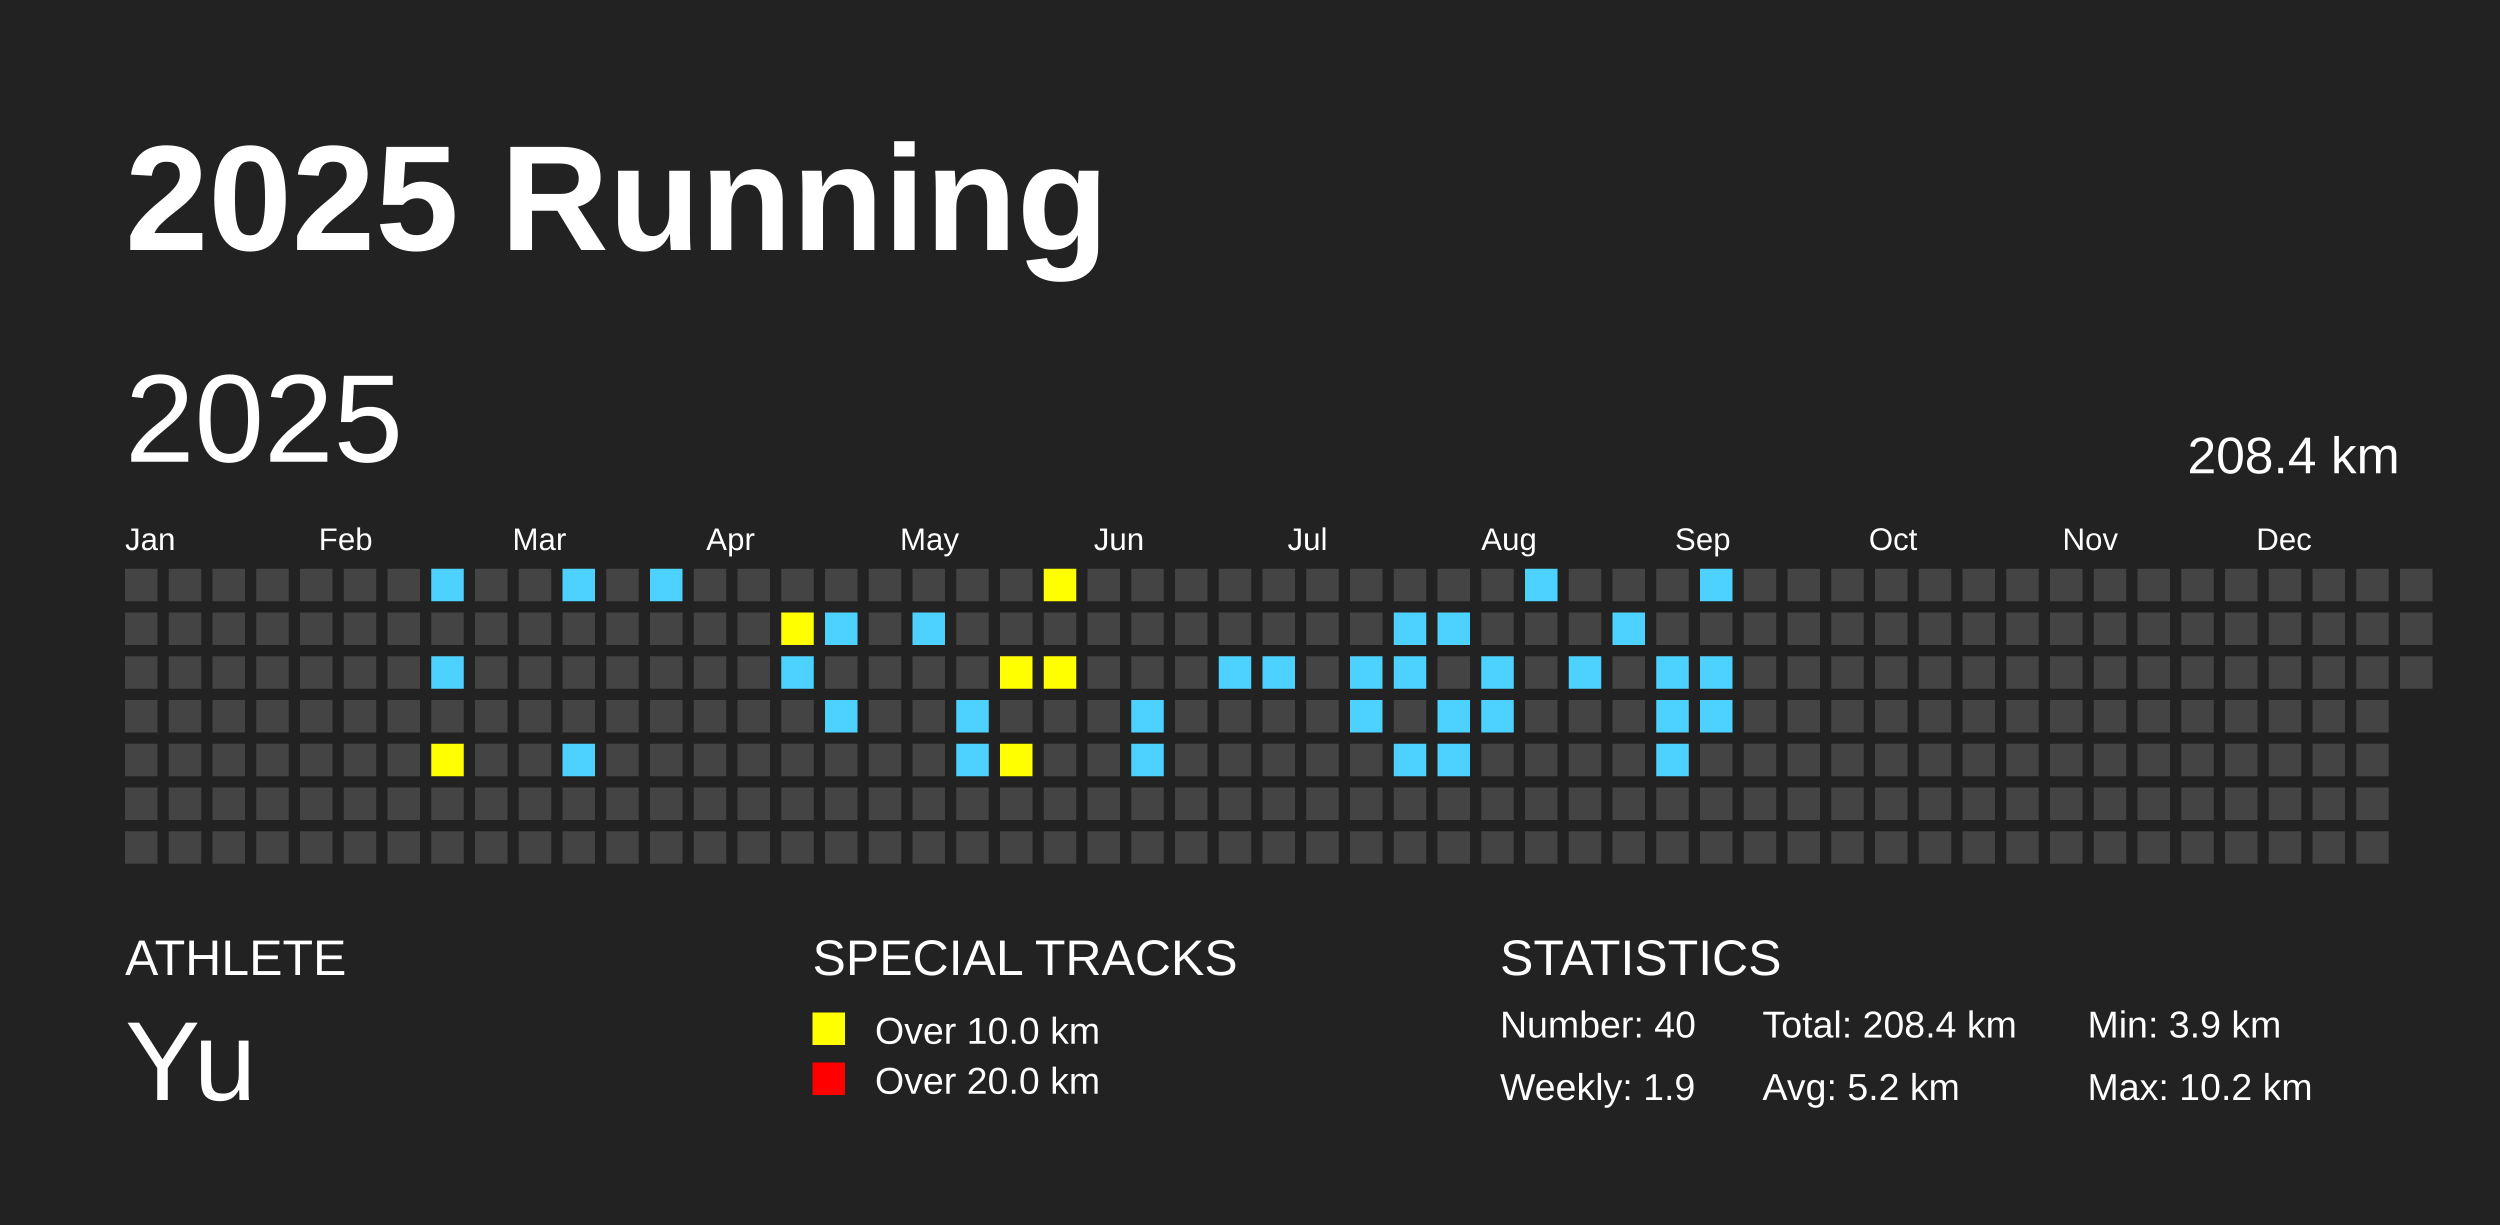
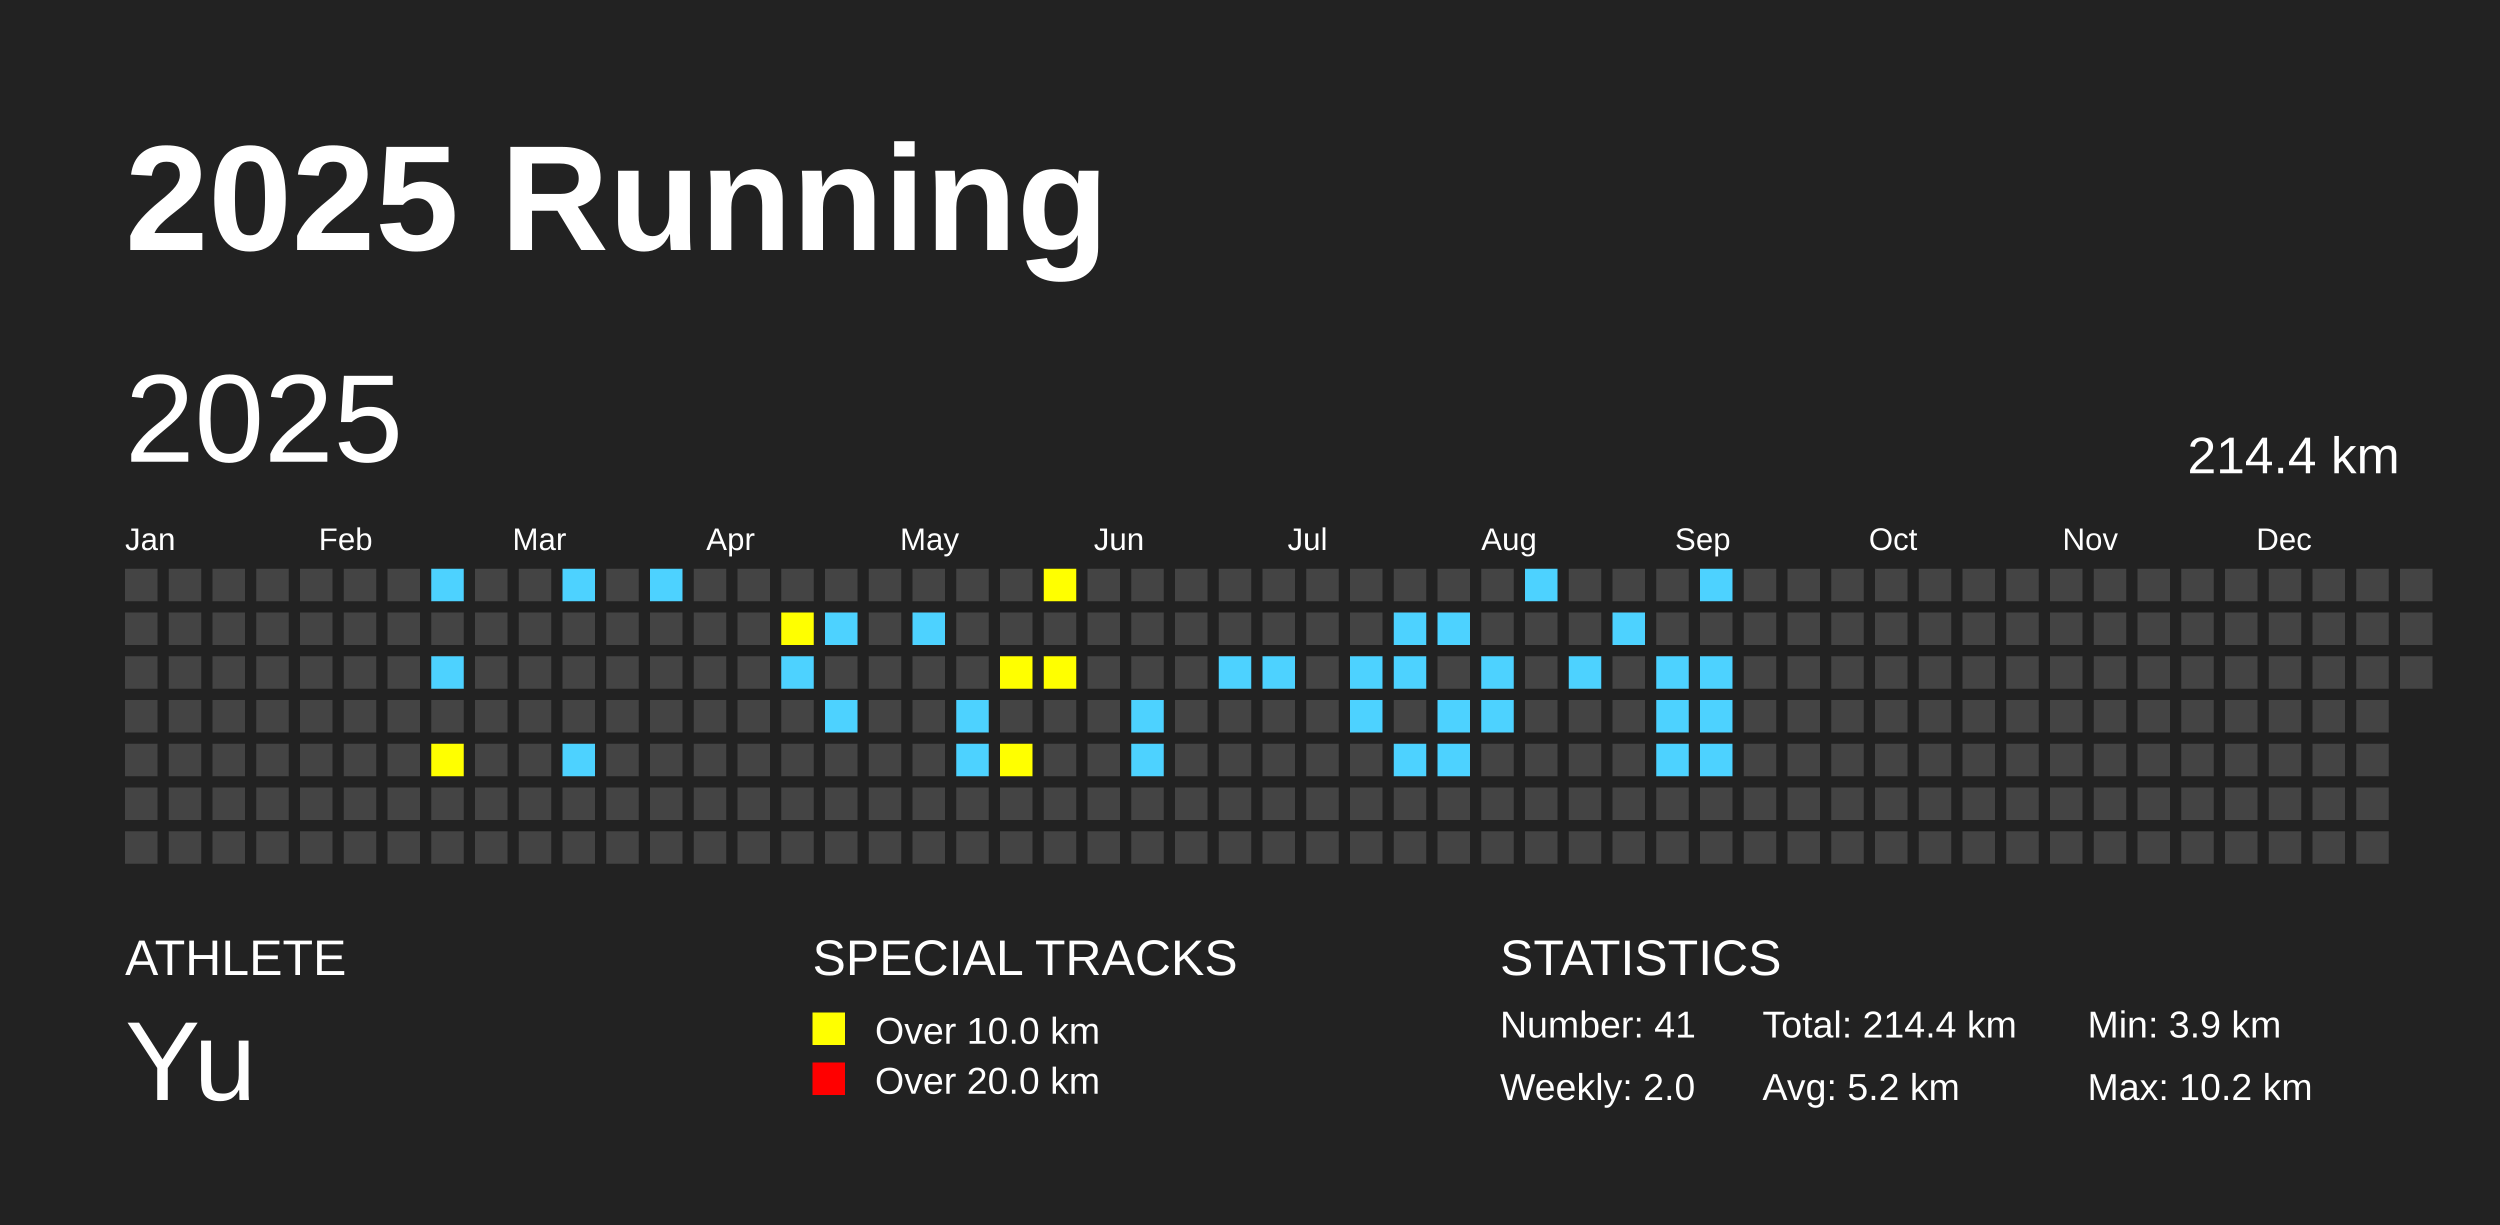
<svg xmlns="http://www.w3.org/2000/svg" baseProfile="full" height="98mm" version="1.1" viewBox="0,0,200,98" width="200mm">
  <defs />
  <rect fill="#222222" height="98" width="200" x="0" y="0" />
  <text fill="#FFFFFF" style="font-size:12px; font-family:Arial; font-weight:bold;" x="10" y="20">2025 Running</text>
  <text fill="#FFFFFF" style="font-size:4px; font-family:Arial" x="10" y="78">ATHLETE</text>
  <text fill="#FFFFFF" style="font-size:9px; font-family:Arial" x="10" y="88">Yu</text>
  <text fill="#FFFFFF" style="font-size:4px; font-family:Arial" x="65" y="78">SPECIAL TRACKS</text>
  <rect fill="yellow" height="2.6" width="2.6" x="65" y="81" />
  <text fill="#FFFFFF" style="font-size:3px; font-family:Arial" x="70" y="83.5">Over 10.0 km</text>
  <rect fill="red" height="2.6" width="2.6" x="65" y="85" />
  <text fill="#FFFFFF" style="font-size:3px; font-family:Arial" x="70" y="87.5">Over 20.0 km</text>
  <text fill="#FFFFFF" style="font-size:4px; font-family:Arial" x="120" y="78">STATISTICS</text>
-   <text fill="#FFFFFF" style="font-size:3px; font-family:Arial" x="120" y="83">Number: 40</text>
-   <text fill="#FFFFFF" style="font-size:3px; font-family:Arial" x="120" y="88">Weekly: 1.9</text>
-   <text fill="#FFFFFF" style="font-size:3px; font-family:Arial" x="141" y="83">Total: 208.4 km</text>
+   <text fill="#FFFFFF" style="font-size:3px; font-family:Arial" x="120" y="83">Number: 41</text>
+   <text fill="#FFFFFF" style="font-size:3px; font-family:Arial" x="120" y="88">Weekly: 2.0</text>
+   <text fill="#FFFFFF" style="font-size:3px; font-family:Arial" x="141" y="83">Total: 214.4 km</text>
  <text fill="#FFFFFF" style="font-size:3px; font-family:Arial" x="141" y="88">Avg: 5.2 km</text>
  <text fill="#FFFFFF" style="font-size:3px; font-family:Arial" x="167" y="83">Min: 3.9 km</text>
  <text fill="#FFFFFF" style="font-size:3px; font-family:Arial" x="167" y="88">Max: 10.2 km</text>
  <text dominant-baseline="hanging" fill="#FFFFFF" style="font-size:10.0px; font-family:Arial;" x="10" y="30">2025</text>
-   <text dominant-baseline="hanging" fill="#FFFFFF" style="font-size:4.125px; font-family:Arial;" x="175" y="35">208.4 km</text>
+   <text dominant-baseline="hanging" fill="#FFFFFF" style="font-size:4.125px; font-family:Arial;" x="175" y="35">214.4 km</text>
  <text fill="#FFFFFF" style="font-size:2.5px; font-family:Arial" x="10.0" y="44">Jan</text>
  <text fill="#FFFFFF" style="font-size:2.5px; font-family:Arial" x="25.5" y="44">Feb</text>
  <text fill="#FFFFFF" style="font-size:2.5px; font-family:Arial" x="41.0" y="44">Mar</text>
  <text fill="#FFFFFF" style="font-size:2.5px; font-family:Arial" x="56.5" y="44">Apr</text>
  <text fill="#FFFFFF" style="font-size:2.5px; font-family:Arial" x="72.0" y="44">May</text>
  <text fill="#FFFFFF" style="font-size:2.5px; font-family:Arial" x="87.5" y="44">Jun</text>
  <text fill="#FFFFFF" style="font-size:2.5px; font-family:Arial" x="103.0" y="44">Jul</text>
  <text fill="#FFFFFF" style="font-size:2.5px; font-family:Arial" x="118.5" y="44">Aug</text>
  <text fill="#FFFFFF" style="font-size:2.5px; font-family:Arial" x="134.0" y="44">Sep</text>
  <text fill="#FFFFFF" style="font-size:2.5px; font-family:Arial" x="149.5" y="44">Oct</text>
  <text fill="#FFFFFF" style="font-size:2.5px; font-family:Arial" x="165.0" y="44">Nov</text>
  <text fill="#FFFFFF" style="font-size:2.5px; font-family:Arial" x="180.5" y="44">Dec</text>
  <rect fill="#444444" height="2.6" width="2.6" x="10.0" y="45.5" />
  <rect fill="#444444" height="2.6" width="2.6" x="10.0" y="49.0" />
  <rect fill="#444444" height="2.6" width="2.6" x="10.0" y="52.5" />
  <rect fill="#444444" height="2.6" width="2.6" x="10.0" y="56.0" />
  <rect fill="#444444" height="2.6" width="2.6" x="10.0" y="59.5" />
  <rect fill="#444444" height="2.6" width="2.6" x="10.0" y="63.0" />
  <rect fill="#444444" height="2.6" width="2.6" x="10.0" y="66.5" />
  <rect fill="#444444" height="2.6" width="2.6" x="13.5" y="45.5" />
  <rect fill="#444444" height="2.6" width="2.6" x="13.5" y="49.0" />
  <rect fill="#444444" height="2.6" width="2.6" x="13.5" y="52.5" />
  <rect fill="#444444" height="2.6" width="2.6" x="13.5" y="56.0" />
  <rect fill="#444444" height="2.6" width="2.6" x="13.5" y="59.5" />
  <rect fill="#444444" height="2.6" width="2.6" x="13.5" y="63.0" />
  <rect fill="#444444" height="2.6" width="2.6" x="13.5" y="66.5" />
  <rect fill="#444444" height="2.6" width="2.6" x="17.0" y="45.5" />
  <rect fill="#444444" height="2.6" width="2.6" x="17.0" y="49.0" />
  <rect fill="#444444" height="2.6" width="2.6" x="17.0" y="52.5" />
  <rect fill="#444444" height="2.6" width="2.6" x="17.0" y="56.0" />
  <rect fill="#444444" height="2.6" width="2.6" x="17.0" y="59.5" />
  <rect fill="#444444" height="2.6" width="2.6" x="17.0" y="63.0" />
  <rect fill="#444444" height="2.6" width="2.6" x="17.0" y="66.5" />
  <rect fill="#444444" height="2.6" width="2.6" x="20.5" y="45.5" />
  <rect fill="#444444" height="2.6" width="2.6" x="20.5" y="49.0" />
  <rect fill="#444444" height="2.6" width="2.6" x="20.5" y="52.5" />
  <rect fill="#444444" height="2.6" width="2.6" x="20.5" y="56.0" />
  <rect fill="#444444" height="2.6" width="2.6" x="20.5" y="59.5" />
  <rect fill="#444444" height="2.6" width="2.6" x="20.5" y="63.0" />
  <rect fill="#444444" height="2.6" width="2.6" x="20.5" y="66.5" />
  <rect fill="#444444" height="2.6" width="2.6" x="24.0" y="45.5" />
  <rect fill="#444444" height="2.6" width="2.6" x="24.0" y="49.0" />
  <rect fill="#444444" height="2.6" width="2.6" x="24.0" y="52.5" />
  <rect fill="#444444" height="2.6" width="2.6" x="24.0" y="56.0" />
  <rect fill="#444444" height="2.6" width="2.6" x="24.0" y="59.5" />
  <rect fill="#444444" height="2.6" width="2.6" x="24.0" y="63.0" />
  <rect fill="#444444" height="2.6" width="2.6" x="24.0" y="66.5" />
  <rect fill="#444444" height="2.6" width="2.6" x="27.5" y="45.5" />
  <rect fill="#444444" height="2.6" width="2.6" x="27.5" y="49.0" />
  <rect fill="#444444" height="2.6" width="2.6" x="27.5" y="52.5" />
  <rect fill="#444444" height="2.6" width="2.6" x="27.5" y="56.0" />
  <rect fill="#444444" height="2.6" width="2.6" x="27.5" y="59.5" />
  <rect fill="#444444" height="2.6" width="2.6" x="27.5" y="63.0" />
  <rect fill="#444444" height="2.6" width="2.6" x="27.5" y="66.5" />
  <rect fill="#444444" height="2.6" width="2.6" x="31.0" y="45.5" />
  <rect fill="#444444" height="2.6" width="2.6" x="31.0" y="49.0" />
  <rect fill="#444444" height="2.6" width="2.6" x="31.0" y="52.5" />
  <rect fill="#444444" height="2.6" width="2.6" x="31.0" y="56.0" />
  <rect fill="#444444" height="2.6" width="2.6" x="31.0" y="59.5" />
  <rect fill="#444444" height="2.6" width="2.6" x="31.0" y="63.0" />
  <rect fill="#444444" height="2.6" width="2.6" x="31.0" y="66.5" />
  <rect fill="#4DD2FF" height="2.6" width="2.6" x="34.5" y="45.5" />
  <rect fill="#444444" height="2.6" width="2.6" x="34.5" y="49.0" />
  <rect fill="#4DD2FF" height="2.6" width="2.6" x="34.5" y="52.5" />
  <rect fill="#444444" height="2.6" width="2.6" x="34.5" y="56.0" />
  <rect fill="yellow" height="2.6" width="2.6" x="34.5" y="59.5" />
  <rect fill="#444444" height="2.6" width="2.6" x="34.5" y="63.0" />
  <rect fill="#444444" height="2.6" width="2.6" x="34.5" y="66.5" />
  <rect fill="#444444" height="2.6" width="2.6" x="38.0" y="45.5" />
  <rect fill="#444444" height="2.6" width="2.6" x="38.0" y="49.0" />
  <rect fill="#444444" height="2.6" width="2.6" x="38.0" y="52.5" />
  <rect fill="#444444" height="2.6" width="2.6" x="38.0" y="56.0" />
  <rect fill="#444444" height="2.6" width="2.6" x="38.0" y="59.5" />
  <rect fill="#444444" height="2.6" width="2.6" x="38.0" y="63.0" />
  <rect fill="#444444" height="2.6" width="2.6" x="38.0" y="66.5" />
  <rect fill="#444444" height="2.6" width="2.6" x="41.5" y="45.5" />
  <rect fill="#444444" height="2.6" width="2.6" x="41.5" y="49.0" />
  <rect fill="#444444" height="2.6" width="2.6" x="41.5" y="52.5" />
  <rect fill="#444444" height="2.6" width="2.6" x="41.5" y="56.0" />
  <rect fill="#444444" height="2.6" width="2.6" x="41.5" y="59.5" />
  <rect fill="#444444" height="2.6" width="2.6" x="41.5" y="63.0" />
  <rect fill="#444444" height="2.6" width="2.6" x="41.5" y="66.5" />
  <rect fill="#4DD2FF" height="2.6" width="2.6" x="45.0" y="45.5" />
  <rect fill="#444444" height="2.6" width="2.6" x="45.0" y="49.0" />
  <rect fill="#444444" height="2.6" width="2.6" x="45.0" y="52.5" />
  <rect fill="#444444" height="2.6" width="2.6" x="45.0" y="56.0" />
  <rect fill="#4DD2FF" height="2.6" width="2.6" x="45.0" y="59.5" />
  <rect fill="#444444" height="2.6" width="2.6" x="45.0" y="63.0" />
  <rect fill="#444444" height="2.6" width="2.6" x="45.0" y="66.5" />
  <rect fill="#444444" height="2.6" width="2.6" x="48.5" y="45.5" />
  <rect fill="#444444" height="2.6" width="2.6" x="48.5" y="49.0" />
  <rect fill="#444444" height="2.6" width="2.6" x="48.5" y="52.5" />
  <rect fill="#444444" height="2.6" width="2.6" x="48.5" y="56.0" />
  <rect fill="#444444" height="2.6" width="2.6" x="48.5" y="59.5" />
  <rect fill="#444444" height="2.6" width="2.6" x="48.5" y="63.0" />
  <rect fill="#444444" height="2.6" width="2.6" x="48.5" y="66.5" />
  <rect fill="#4DD2FF" height="2.6" width="2.6" x="52.0" y="45.5" />
  <rect fill="#444444" height="2.6" width="2.6" x="52.0" y="49.0" />
  <rect fill="#444444" height="2.6" width="2.6" x="52.0" y="52.5" />
  <rect fill="#444444" height="2.6" width="2.6" x="52.0" y="56.0" />
  <rect fill="#444444" height="2.6" width="2.6" x="52.0" y="59.5" />
  <rect fill="#444444" height="2.6" width="2.6" x="52.0" y="63.0" />
  <rect fill="#444444" height="2.6" width="2.6" x="52.0" y="66.5" />
  <rect fill="#444444" height="2.6" width="2.6" x="55.5" y="45.5" />
  <rect fill="#444444" height="2.6" width="2.6" x="55.5" y="49.0" />
  <rect fill="#444444" height="2.6" width="2.6" x="55.5" y="52.5" />
  <rect fill="#444444" height="2.6" width="2.6" x="55.5" y="56.0" />
  <rect fill="#444444" height="2.6" width="2.6" x="55.5" y="59.5" />
  <rect fill="#444444" height="2.6" width="2.6" x="55.5" y="63.0" />
  <rect fill="#444444" height="2.6" width="2.6" x="55.5" y="66.5" />
  <rect fill="#444444" height="2.6" width="2.6" x="59.0" y="45.5" />
  <rect fill="#444444" height="2.6" width="2.6" x="59.0" y="49.0" />
  <rect fill="#444444" height="2.6" width="2.6" x="59.0" y="52.5" />
  <rect fill="#444444" height="2.6" width="2.6" x="59.0" y="56.0" />
  <rect fill="#444444" height="2.6" width="2.6" x="59.0" y="59.5" />
  <rect fill="#444444" height="2.6" width="2.6" x="59.0" y="63.0" />
  <rect fill="#444444" height="2.6" width="2.6" x="59.0" y="66.5" />
  <rect fill="#444444" height="2.6" width="2.6" x="62.5" y="45.5" />
  <rect fill="yellow" height="2.6" width="2.6" x="62.5" y="49.0" />
  <rect fill="#4DD2FF" height="2.6" width="2.6" x="62.5" y="52.5" />
  <rect fill="#444444" height="2.6" width="2.6" x="62.5" y="56.0" />
  <rect fill="#444444" height="2.6" width="2.6" x="62.5" y="59.5" />
  <rect fill="#444444" height="2.6" width="2.6" x="62.5" y="63.0" />
  <rect fill="#444444" height="2.6" width="2.6" x="62.5" y="66.5" />
  <rect fill="#444444" height="2.6" width="2.6" x="66.0" y="45.5" />
  <rect fill="#4DD2FF" height="2.6" width="2.6" x="66.0" y="49.0" />
  <rect fill="#444444" height="2.6" width="2.6" x="66.0" y="52.5" />
  <rect fill="#4DD2FF" height="2.6" width="2.6" x="66.0" y="56.0" />
  <rect fill="#444444" height="2.6" width="2.6" x="66.0" y="59.5" />
  <rect fill="#444444" height="2.6" width="2.6" x="66.0" y="63.0" />
  <rect fill="#444444" height="2.6" width="2.6" x="66.0" y="66.5" />
  <rect fill="#444444" height="2.6" width="2.6" x="69.5" y="45.5" />
  <rect fill="#444444" height="2.6" width="2.6" x="69.5" y="49.0" />
  <rect fill="#444444" height="2.6" width="2.6" x="69.5" y="52.5" />
  <rect fill="#444444" height="2.6" width="2.6" x="69.5" y="56.0" />
  <rect fill="#444444" height="2.6" width="2.6" x="69.5" y="59.5" />
  <rect fill="#444444" height="2.6" width="2.6" x="69.5" y="63.0" />
  <rect fill="#444444" height="2.6" width="2.6" x="69.5" y="66.5" />
  <rect fill="#444444" height="2.6" width="2.6" x="73.0" y="45.5" />
  <rect fill="#4DD2FF" height="2.6" width="2.6" x="73.0" y="49.0" />
  <rect fill="#444444" height="2.6" width="2.6" x="73.0" y="52.5" />
  <rect fill="#444444" height="2.6" width="2.6" x="73.0" y="56.0" />
  <rect fill="#444444" height="2.6" width="2.6" x="73.0" y="59.5" />
  <rect fill="#444444" height="2.6" width="2.6" x="73.0" y="63.0" />
  <rect fill="#444444" height="2.6" width="2.6" x="73.0" y="66.5" />
  <rect fill="#444444" height="2.6" width="2.6" x="76.5" y="45.5" />
  <rect fill="#444444" height="2.6" width="2.6" x="76.5" y="49.0" />
  <rect fill="#444444" height="2.6" width="2.6" x="76.5" y="52.5" />
  <rect fill="#4DD2FF" height="2.6" width="2.6" x="76.5" y="56.0" />
  <rect fill="#4DD2FF" height="2.6" width="2.6" x="76.5" y="59.5" />
  <rect fill="#444444" height="2.6" width="2.6" x="76.5" y="63.0" />
  <rect fill="#444444" height="2.6" width="2.6" x="76.5" y="66.5" />
  <rect fill="#444444" height="2.6" width="2.6" x="80.0" y="45.5" />
  <rect fill="#444444" height="2.6" width="2.6" x="80.0" y="49.0" />
  <rect fill="yellow" height="2.6" width="2.6" x="80.0" y="52.5" />
  <rect fill="#444444" height="2.6" width="2.6" x="80.0" y="56.0" />
  <rect fill="yellow" height="2.6" width="2.6" x="80.0" y="59.5" />
  <rect fill="#444444" height="2.6" width="2.6" x="80.0" y="63.0" />
  <rect fill="#444444" height="2.6" width="2.6" x="80.0" y="66.5" />
  <rect fill="yellow" height="2.6" width="2.6" x="83.5" y="45.5" />
  <rect fill="#444444" height="2.6" width="2.6" x="83.5" y="49.0" />
  <rect fill="yellow" height="2.6" width="2.6" x="83.5" y="52.5" />
  <rect fill="#444444" height="2.6" width="2.6" x="83.5" y="56.0" />
  <rect fill="#444444" height="2.6" width="2.6" x="83.5" y="59.5" />
  <rect fill="#444444" height="2.6" width="2.6" x="83.5" y="63.0" />
  <rect fill="#444444" height="2.6" width="2.6" x="83.5" y="66.5" />
  <rect fill="#444444" height="2.6" width="2.6" x="87.0" y="45.5" />
  <rect fill="#444444" height="2.6" width="2.6" x="87.0" y="49.0" />
  <rect fill="#444444" height="2.6" width="2.6" x="87.0" y="52.5" />
  <rect fill="#444444" height="2.6" width="2.6" x="87.0" y="56.0" />
  <rect fill="#444444" height="2.6" width="2.6" x="87.0" y="59.5" />
  <rect fill="#444444" height="2.6" width="2.6" x="87.0" y="63.0" />
  <rect fill="#444444" height="2.6" width="2.6" x="87.0" y="66.5" />
  <rect fill="#444444" height="2.6" width="2.6" x="90.5" y="45.5" />
  <rect fill="#444444" height="2.6" width="2.6" x="90.5" y="49.0" />
  <rect fill="#444444" height="2.6" width="2.6" x="90.5" y="52.5" />
  <rect fill="#4DD2FF" height="2.6" width="2.6" x="90.5" y="56.0" />
  <rect fill="#4DD2FF" height="2.6" width="2.6" x="90.5" y="59.5" />
  <rect fill="#444444" height="2.6" width="2.6" x="90.5" y="63.0" />
  <rect fill="#444444" height="2.6" width="2.6" x="90.5" y="66.5" />
  <rect fill="#444444" height="2.6" width="2.6" x="94.0" y="45.5" />
  <rect fill="#444444" height="2.6" width="2.6" x="94.0" y="49.0" />
  <rect fill="#444444" height="2.6" width="2.6" x="94.0" y="52.5" />
  <rect fill="#444444" height="2.6" width="2.6" x="94.0" y="56.0" />
  <rect fill="#444444" height="2.6" width="2.6" x="94.0" y="59.5" />
  <rect fill="#444444" height="2.6" width="2.6" x="94.0" y="63.0" />
  <rect fill="#444444" height="2.6" width="2.6" x="94.0" y="66.5" />
  <rect fill="#444444" height="2.6" width="2.6" x="97.5" y="45.5" />
  <rect fill="#444444" height="2.6" width="2.6" x="97.5" y="49.0" />
  <rect fill="#4DD2FF" height="2.6" width="2.6" x="97.5" y="52.5" />
  <rect fill="#444444" height="2.6" width="2.6" x="97.5" y="56.0" />
  <rect fill="#444444" height="2.6" width="2.6" x="97.5" y="59.5" />
  <rect fill="#444444" height="2.6" width="2.6" x="97.5" y="63.0" />
  <rect fill="#444444" height="2.6" width="2.6" x="97.5" y="66.5" />
  <rect fill="#444444" height="2.6" width="2.6" x="101.0" y="45.5" />
  <rect fill="#444444" height="2.6" width="2.6" x="101.0" y="49.0" />
  <rect fill="#4DD2FF" height="2.6" width="2.6" x="101.0" y="52.5" />
  <rect fill="#444444" height="2.6" width="2.6" x="101.0" y="56.0" />
  <rect fill="#444444" height="2.6" width="2.6" x="101.0" y="59.5" />
  <rect fill="#444444" height="2.6" width="2.6" x="101.0" y="63.0" />
  <rect fill="#444444" height="2.6" width="2.6" x="101.0" y="66.5" />
  <rect fill="#444444" height="2.6" width="2.6" x="104.5" y="45.5" />
  <rect fill="#444444" height="2.6" width="2.6" x="104.5" y="49.0" />
  <rect fill="#444444" height="2.6" width="2.6" x="104.5" y="52.5" />
  <rect fill="#444444" height="2.6" width="2.6" x="104.5" y="56.0" />
  <rect fill="#444444" height="2.6" width="2.6" x="104.5" y="59.5" />
  <rect fill="#444444" height="2.6" width="2.6" x="104.5" y="63.0" />
  <rect fill="#444444" height="2.6" width="2.6" x="104.5" y="66.5" />
  <rect fill="#444444" height="2.6" width="2.6" x="108.0" y="45.5" />
  <rect fill="#444444" height="2.6" width="2.6" x="108.0" y="49.0" />
  <rect fill="#4DD2FF" height="2.6" width="2.6" x="108.0" y="52.5" />
  <rect fill="#4DD2FF" height="2.6" width="2.6" x="108.0" y="56.0" />
  <rect fill="#444444" height="2.6" width="2.6" x="108.0" y="59.5" />
  <rect fill="#444444" height="2.6" width="2.6" x="108.0" y="63.0" />
  <rect fill="#444444" height="2.6" width="2.6" x="108.0" y="66.5" />
  <rect fill="#444444" height="2.6" width="2.6" x="111.5" y="45.5" />
  <rect fill="#4DD2FF" height="2.6" width="2.6" x="111.5" y="49.0" />
  <rect fill="#4DD2FF" height="2.6" width="2.6" x="111.5" y="52.5" />
  <rect fill="#444444" height="2.6" width="2.6" x="111.5" y="56.0" />
  <rect fill="#4DD2FF" height="2.6" width="2.6" x="111.5" y="59.5" />
  <rect fill="#444444" height="2.6" width="2.6" x="111.5" y="63.0" />
  <rect fill="#444444" height="2.6" width="2.6" x="111.5" y="66.5" />
  <rect fill="#444444" height="2.6" width="2.6" x="115.0" y="45.5" />
  <rect fill="#4DD2FF" height="2.6" width="2.6" x="115.0" y="49.0" />
  <rect fill="#444444" height="2.6" width="2.6" x="115.0" y="52.5" />
  <rect fill="#4DD2FF" height="2.6" width="2.6" x="115.0" y="56.0" />
  <rect fill="#4DD2FF" height="2.6" width="2.6" x="115.0" y="59.5" />
  <rect fill="#444444" height="2.6" width="2.6" x="115.0" y="63.0" />
  <rect fill="#444444" height="2.6" width="2.6" x="115.0" y="66.5" />
  <rect fill="#444444" height="2.6" width="2.6" x="118.5" y="45.5" />
  <rect fill="#444444" height="2.6" width="2.6" x="118.5" y="49.0" />
  <rect fill="#4DD2FF" height="2.6" width="2.6" x="118.5" y="52.5" />
  <rect fill="#4DD2FF" height="2.6" width="2.6" x="118.5" y="56.0" />
  <rect fill="#444444" height="2.6" width="2.6" x="118.5" y="59.5" />
  <rect fill="#444444" height="2.6" width="2.6" x="118.5" y="63.0" />
  <rect fill="#444444" height="2.6" width="2.6" x="118.5" y="66.5" />
  <rect fill="#4DD2FF" height="2.6" width="2.6" x="122.0" y="45.5" />
  <rect fill="#444444" height="2.6" width="2.6" x="122.0" y="49.0" />
  <rect fill="#444444" height="2.6" width="2.6" x="122.0" y="52.5" />
  <rect fill="#444444" height="2.6" width="2.6" x="122.0" y="56.0" />
  <rect fill="#444444" height="2.6" width="2.6" x="122.0" y="59.5" />
  <rect fill="#444444" height="2.6" width="2.6" x="122.0" y="63.0" />
  <rect fill="#444444" height="2.6" width="2.6" x="122.0" y="66.5" />
  <rect fill="#444444" height="2.6" width="2.6" x="125.5" y="45.5" />
  <rect fill="#444444" height="2.6" width="2.6" x="125.5" y="49.0" />
  <rect fill="#4DD2FF" height="2.6" width="2.6" x="125.5" y="52.5" />
  <rect fill="#444444" height="2.6" width="2.6" x="125.5" y="56.0" />
  <rect fill="#444444" height="2.6" width="2.6" x="125.5" y="59.5" />
  <rect fill="#444444" height="2.6" width="2.6" x="125.5" y="63.0" />
  <rect fill="#444444" height="2.6" width="2.6" x="125.5" y="66.5" />
  <rect fill="#444444" height="2.6" width="2.6" x="129.0" y="45.5" />
  <rect fill="#4DD2FF" height="2.6" width="2.6" x="129.0" y="49.0" />
  <rect fill="#444444" height="2.6" width="2.6" x="129.0" y="52.5" />
  <rect fill="#444444" height="2.6" width="2.6" x="129.0" y="56.0" />
  <rect fill="#444444" height="2.6" width="2.6" x="129.0" y="59.5" />
  <rect fill="#444444" height="2.6" width="2.6" x="129.0" y="63.0" />
  <rect fill="#444444" height="2.6" width="2.6" x="129.0" y="66.5" />
  <rect fill="#444444" height="2.6" width="2.6" x="132.5" y="45.5" />
  <rect fill="#444444" height="2.6" width="2.6" x="132.5" y="49.0" />
  <rect fill="#4DD2FF" height="2.6" width="2.6" x="132.5" y="52.5" />
  <rect fill="#4DD2FF" height="2.6" width="2.6" x="132.5" y="56.0" />
  <rect fill="#4DD2FF" height="2.6" width="2.6" x="132.5" y="59.5" />
  <rect fill="#444444" height="2.6" width="2.6" x="132.5" y="63.0" />
  <rect fill="#444444" height="2.6" width="2.6" x="132.5" y="66.5" />
  <rect fill="#4DD2FF" height="2.6" width="2.6" x="136.0" y="45.5" />
  <rect fill="#444444" height="2.6" width="2.6" x="136.0" y="49.0" />
  <rect fill="#4DD2FF" height="2.6" width="2.6" x="136.0" y="52.5" />
  <rect fill="#4DD2FF" height="2.6" width="2.6" x="136.0" y="56.0" />
-   <rect fill="#444444" height="2.6" width="2.6" x="136.0" y="59.5" />
+   <rect fill="#4DD2FF" height="2.6" width="2.6" x="136.0" y="59.5" />
  <rect fill="#444444" height="2.6" width="2.6" x="136.0" y="63.0" />
  <rect fill="#444444" height="2.6" width="2.6" x="136.0" y="66.5" />
  <rect fill="#444444" height="2.6" width="2.6" x="139.5" y="45.5" />
  <rect fill="#444444" height="2.6" width="2.6" x="139.5" y="49.0" />
  <rect fill="#444444" height="2.6" width="2.6" x="139.5" y="52.5" />
  <rect fill="#444444" height="2.6" width="2.6" x="139.5" y="56.0" />
  <rect fill="#444444" height="2.6" width="2.6" x="139.5" y="59.5" />
  <rect fill="#444444" height="2.6" width="2.6" x="139.5" y="63.0" />
  <rect fill="#444444" height="2.6" width="2.6" x="139.5" y="66.5" />
  <rect fill="#444444" height="2.6" width="2.6" x="143.0" y="45.5" />
  <rect fill="#444444" height="2.6" width="2.6" x="143.0" y="49.0" />
  <rect fill="#444444" height="2.6" width="2.6" x="143.0" y="52.5" />
  <rect fill="#444444" height="2.6" width="2.6" x="143.0" y="56.0" />
  <rect fill="#444444" height="2.6" width="2.6" x="143.0" y="59.5" />
  <rect fill="#444444" height="2.6" width="2.6" x="143.0" y="63.0" />
  <rect fill="#444444" height="2.6" width="2.6" x="143.0" y="66.5" />
  <rect fill="#444444" height="2.6" width="2.6" x="146.5" y="45.5" />
  <rect fill="#444444" height="2.6" width="2.6" x="146.5" y="49.0" />
  <rect fill="#444444" height="2.6" width="2.6" x="146.5" y="52.5" />
  <rect fill="#444444" height="2.6" width="2.6" x="146.5" y="56.0" />
  <rect fill="#444444" height="2.6" width="2.6" x="146.5" y="59.5" />
  <rect fill="#444444" height="2.6" width="2.6" x="146.5" y="63.0" />
  <rect fill="#444444" height="2.6" width="2.6" x="146.5" y="66.5" />
  <rect fill="#444444" height="2.6" width="2.6" x="150.0" y="45.5" />
  <rect fill="#444444" height="2.6" width="2.6" x="150.0" y="49.0" />
  <rect fill="#444444" height="2.6" width="2.6" x="150.0" y="52.5" />
  <rect fill="#444444" height="2.6" width="2.6" x="150.0" y="56.0" />
  <rect fill="#444444" height="2.6" width="2.6" x="150.0" y="59.5" />
  <rect fill="#444444" height="2.6" width="2.6" x="150.0" y="63.0" />
  <rect fill="#444444" height="2.6" width="2.6" x="150.0" y="66.5" />
  <rect fill="#444444" height="2.6" width="2.6" x="153.5" y="45.5" />
  <rect fill="#444444" height="2.6" width="2.6" x="153.5" y="49.0" />
  <rect fill="#444444" height="2.6" width="2.6" x="153.5" y="52.5" />
  <rect fill="#444444" height="2.6" width="2.6" x="153.5" y="56.0" />
  <rect fill="#444444" height="2.6" width="2.6" x="153.5" y="59.5" />
  <rect fill="#444444" height="2.6" width="2.6" x="153.5" y="63.0" />
  <rect fill="#444444" height="2.6" width="2.6" x="153.5" y="66.5" />
  <rect fill="#444444" height="2.6" width="2.6" x="157.0" y="45.5" />
  <rect fill="#444444" height="2.6" width="2.6" x="157.0" y="49.0" />
  <rect fill="#444444" height="2.6" width="2.6" x="157.0" y="52.5" />
  <rect fill="#444444" height="2.6" width="2.6" x="157.0" y="56.0" />
  <rect fill="#444444" height="2.6" width="2.6" x="157.0" y="59.5" />
  <rect fill="#444444" height="2.6" width="2.6" x="157.0" y="63.0" />
  <rect fill="#444444" height="2.6" width="2.6" x="157.0" y="66.5" />
  <rect fill="#444444" height="2.6" width="2.6" x="160.5" y="45.5" />
  <rect fill="#444444" height="2.6" width="2.6" x="160.5" y="49.0" />
  <rect fill="#444444" height="2.6" width="2.6" x="160.5" y="52.5" />
  <rect fill="#444444" height="2.6" width="2.6" x="160.5" y="56.0" />
  <rect fill="#444444" height="2.6" width="2.6" x="160.5" y="59.5" />
  <rect fill="#444444" height="2.6" width="2.6" x="160.5" y="63.0" />
  <rect fill="#444444" height="2.6" width="2.6" x="160.5" y="66.5" />
  <rect fill="#444444" height="2.6" width="2.6" x="164.0" y="45.5" />
  <rect fill="#444444" height="2.6" width="2.6" x="164.0" y="49.0" />
  <rect fill="#444444" height="2.6" width="2.6" x="164.0" y="52.5" />
  <rect fill="#444444" height="2.6" width="2.6" x="164.0" y="56.0" />
  <rect fill="#444444" height="2.6" width="2.6" x="164.0" y="59.5" />
  <rect fill="#444444" height="2.6" width="2.6" x="164.0" y="63.0" />
  <rect fill="#444444" height="2.6" width="2.6" x="164.0" y="66.5" />
  <rect fill="#444444" height="2.6" width="2.6" x="167.5" y="45.5" />
  <rect fill="#444444" height="2.6" width="2.6" x="167.5" y="49.0" />
  <rect fill="#444444" height="2.6" width="2.6" x="167.5" y="52.5" />
  <rect fill="#444444" height="2.6" width="2.6" x="167.5" y="56.0" />
  <rect fill="#444444" height="2.6" width="2.6" x="167.5" y="59.5" />
  <rect fill="#444444" height="2.6" width="2.6" x="167.5" y="63.0" />
  <rect fill="#444444" height="2.6" width="2.6" x="167.5" y="66.5" />
  <rect fill="#444444" height="2.6" width="2.6" x="171.0" y="45.5" />
  <rect fill="#444444" height="2.6" width="2.6" x="171.0" y="49.0" />
  <rect fill="#444444" height="2.6" width="2.6" x="171.0" y="52.5" />
  <rect fill="#444444" height="2.6" width="2.6" x="171.0" y="56.0" />
  <rect fill="#444444" height="2.6" width="2.6" x="171.0" y="59.5" />
  <rect fill="#444444" height="2.6" width="2.6" x="171.0" y="63.0" />
  <rect fill="#444444" height="2.6" width="2.6" x="171.0" y="66.5" />
  <rect fill="#444444" height="2.6" width="2.6" x="174.5" y="45.5" />
  <rect fill="#444444" height="2.6" width="2.6" x="174.5" y="49.0" />
  <rect fill="#444444" height="2.6" width="2.6" x="174.5" y="52.5" />
  <rect fill="#444444" height="2.6" width="2.6" x="174.5" y="56.0" />
  <rect fill="#444444" height="2.6" width="2.6" x="174.5" y="59.5" />
  <rect fill="#444444" height="2.6" width="2.6" x="174.5" y="63.0" />
  <rect fill="#444444" height="2.6" width="2.6" x="174.5" y="66.5" />
  <rect fill="#444444" height="2.6" width="2.6" x="178.0" y="45.5" />
  <rect fill="#444444" height="2.6" width="2.6" x="178.0" y="49.0" />
  <rect fill="#444444" height="2.6" width="2.6" x="178.0" y="52.5" />
  <rect fill="#444444" height="2.6" width="2.6" x="178.0" y="56.0" />
  <rect fill="#444444" height="2.6" width="2.6" x="178.0" y="59.5" />
  <rect fill="#444444" height="2.6" width="2.6" x="178.0" y="63.0" />
  <rect fill="#444444" height="2.6" width="2.6" x="178.0" y="66.5" />
  <rect fill="#444444" height="2.6" width="2.6" x="181.5" y="45.5" />
  <rect fill="#444444" height="2.6" width="2.6" x="181.5" y="49.0" />
  <rect fill="#444444" height="2.6" width="2.6" x="181.5" y="52.5" />
  <rect fill="#444444" height="2.6" width="2.6" x="181.5" y="56.0" />
  <rect fill="#444444" height="2.6" width="2.6" x="181.5" y="59.5" />
  <rect fill="#444444" height="2.6" width="2.6" x="181.5" y="63.0" />
  <rect fill="#444444" height="2.6" width="2.6" x="181.5" y="66.5" />
  <rect fill="#444444" height="2.6" width="2.6" x="185.0" y="45.5" />
  <rect fill="#444444" height="2.6" width="2.6" x="185.0" y="49.0" />
  <rect fill="#444444" height="2.6" width="2.6" x="185.0" y="52.5" />
  <rect fill="#444444" height="2.6" width="2.6" x="185.0" y="56.0" />
  <rect fill="#444444" height="2.6" width="2.6" x="185.0" y="59.5" />
  <rect fill="#444444" height="2.6" width="2.6" x="185.0" y="63.0" />
  <rect fill="#444444" height="2.6" width="2.6" x="185.0" y="66.5" />
  <rect fill="#444444" height="2.6" width="2.6" x="188.5" y="45.5" />
  <rect fill="#444444" height="2.6" width="2.6" x="188.5" y="49.0" />
  <rect fill="#444444" height="2.6" width="2.6" x="188.5" y="52.5" />
  <rect fill="#444444" height="2.6" width="2.6" x="188.5" y="56.0" />
  <rect fill="#444444" height="2.6" width="2.6" x="188.5" y="59.5" />
  <rect fill="#444444" height="2.6" width="2.6" x="188.5" y="63.0" />
  <rect fill="#444444" height="2.6" width="2.6" x="188.5" y="66.5" />
  <rect fill="#444444" height="2.6" width="2.6" x="192.0" y="45.5" />
  <rect fill="#444444" height="2.6" width="2.6" x="192.0" y="49.0" />
  <rect fill="#444444" height="2.6" width="2.6" x="192.0" y="52.5" />
</svg>
